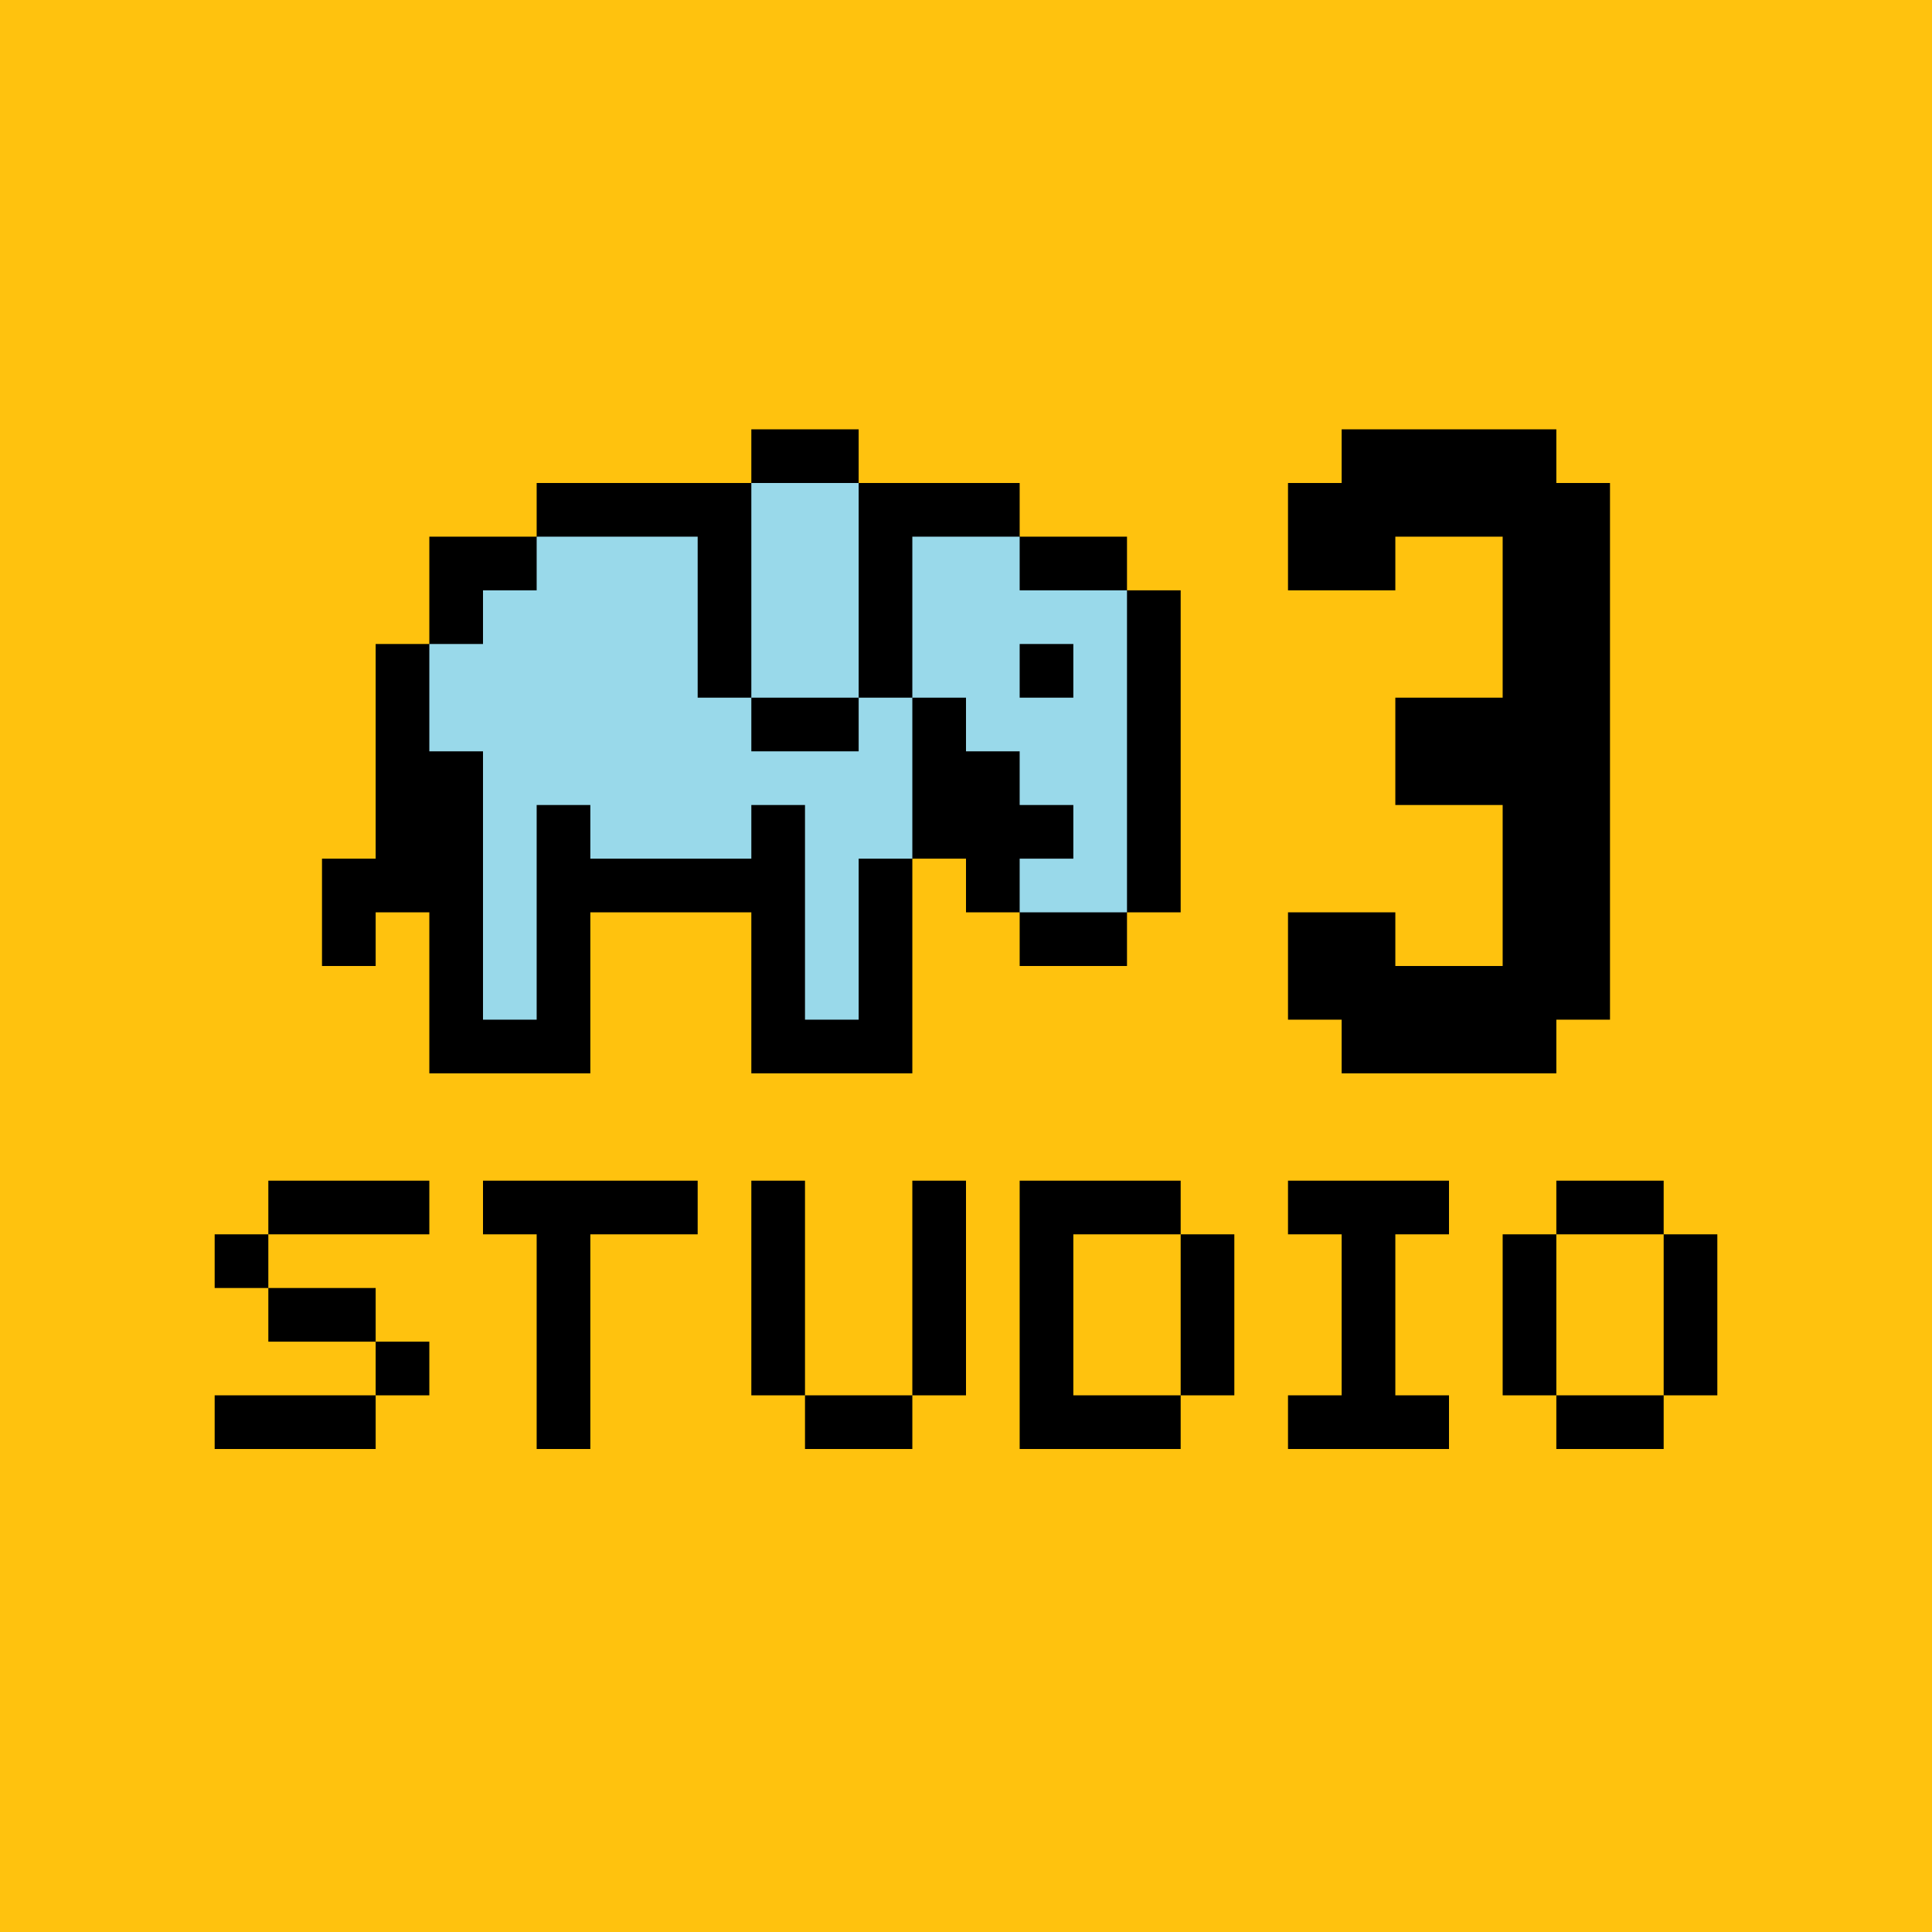
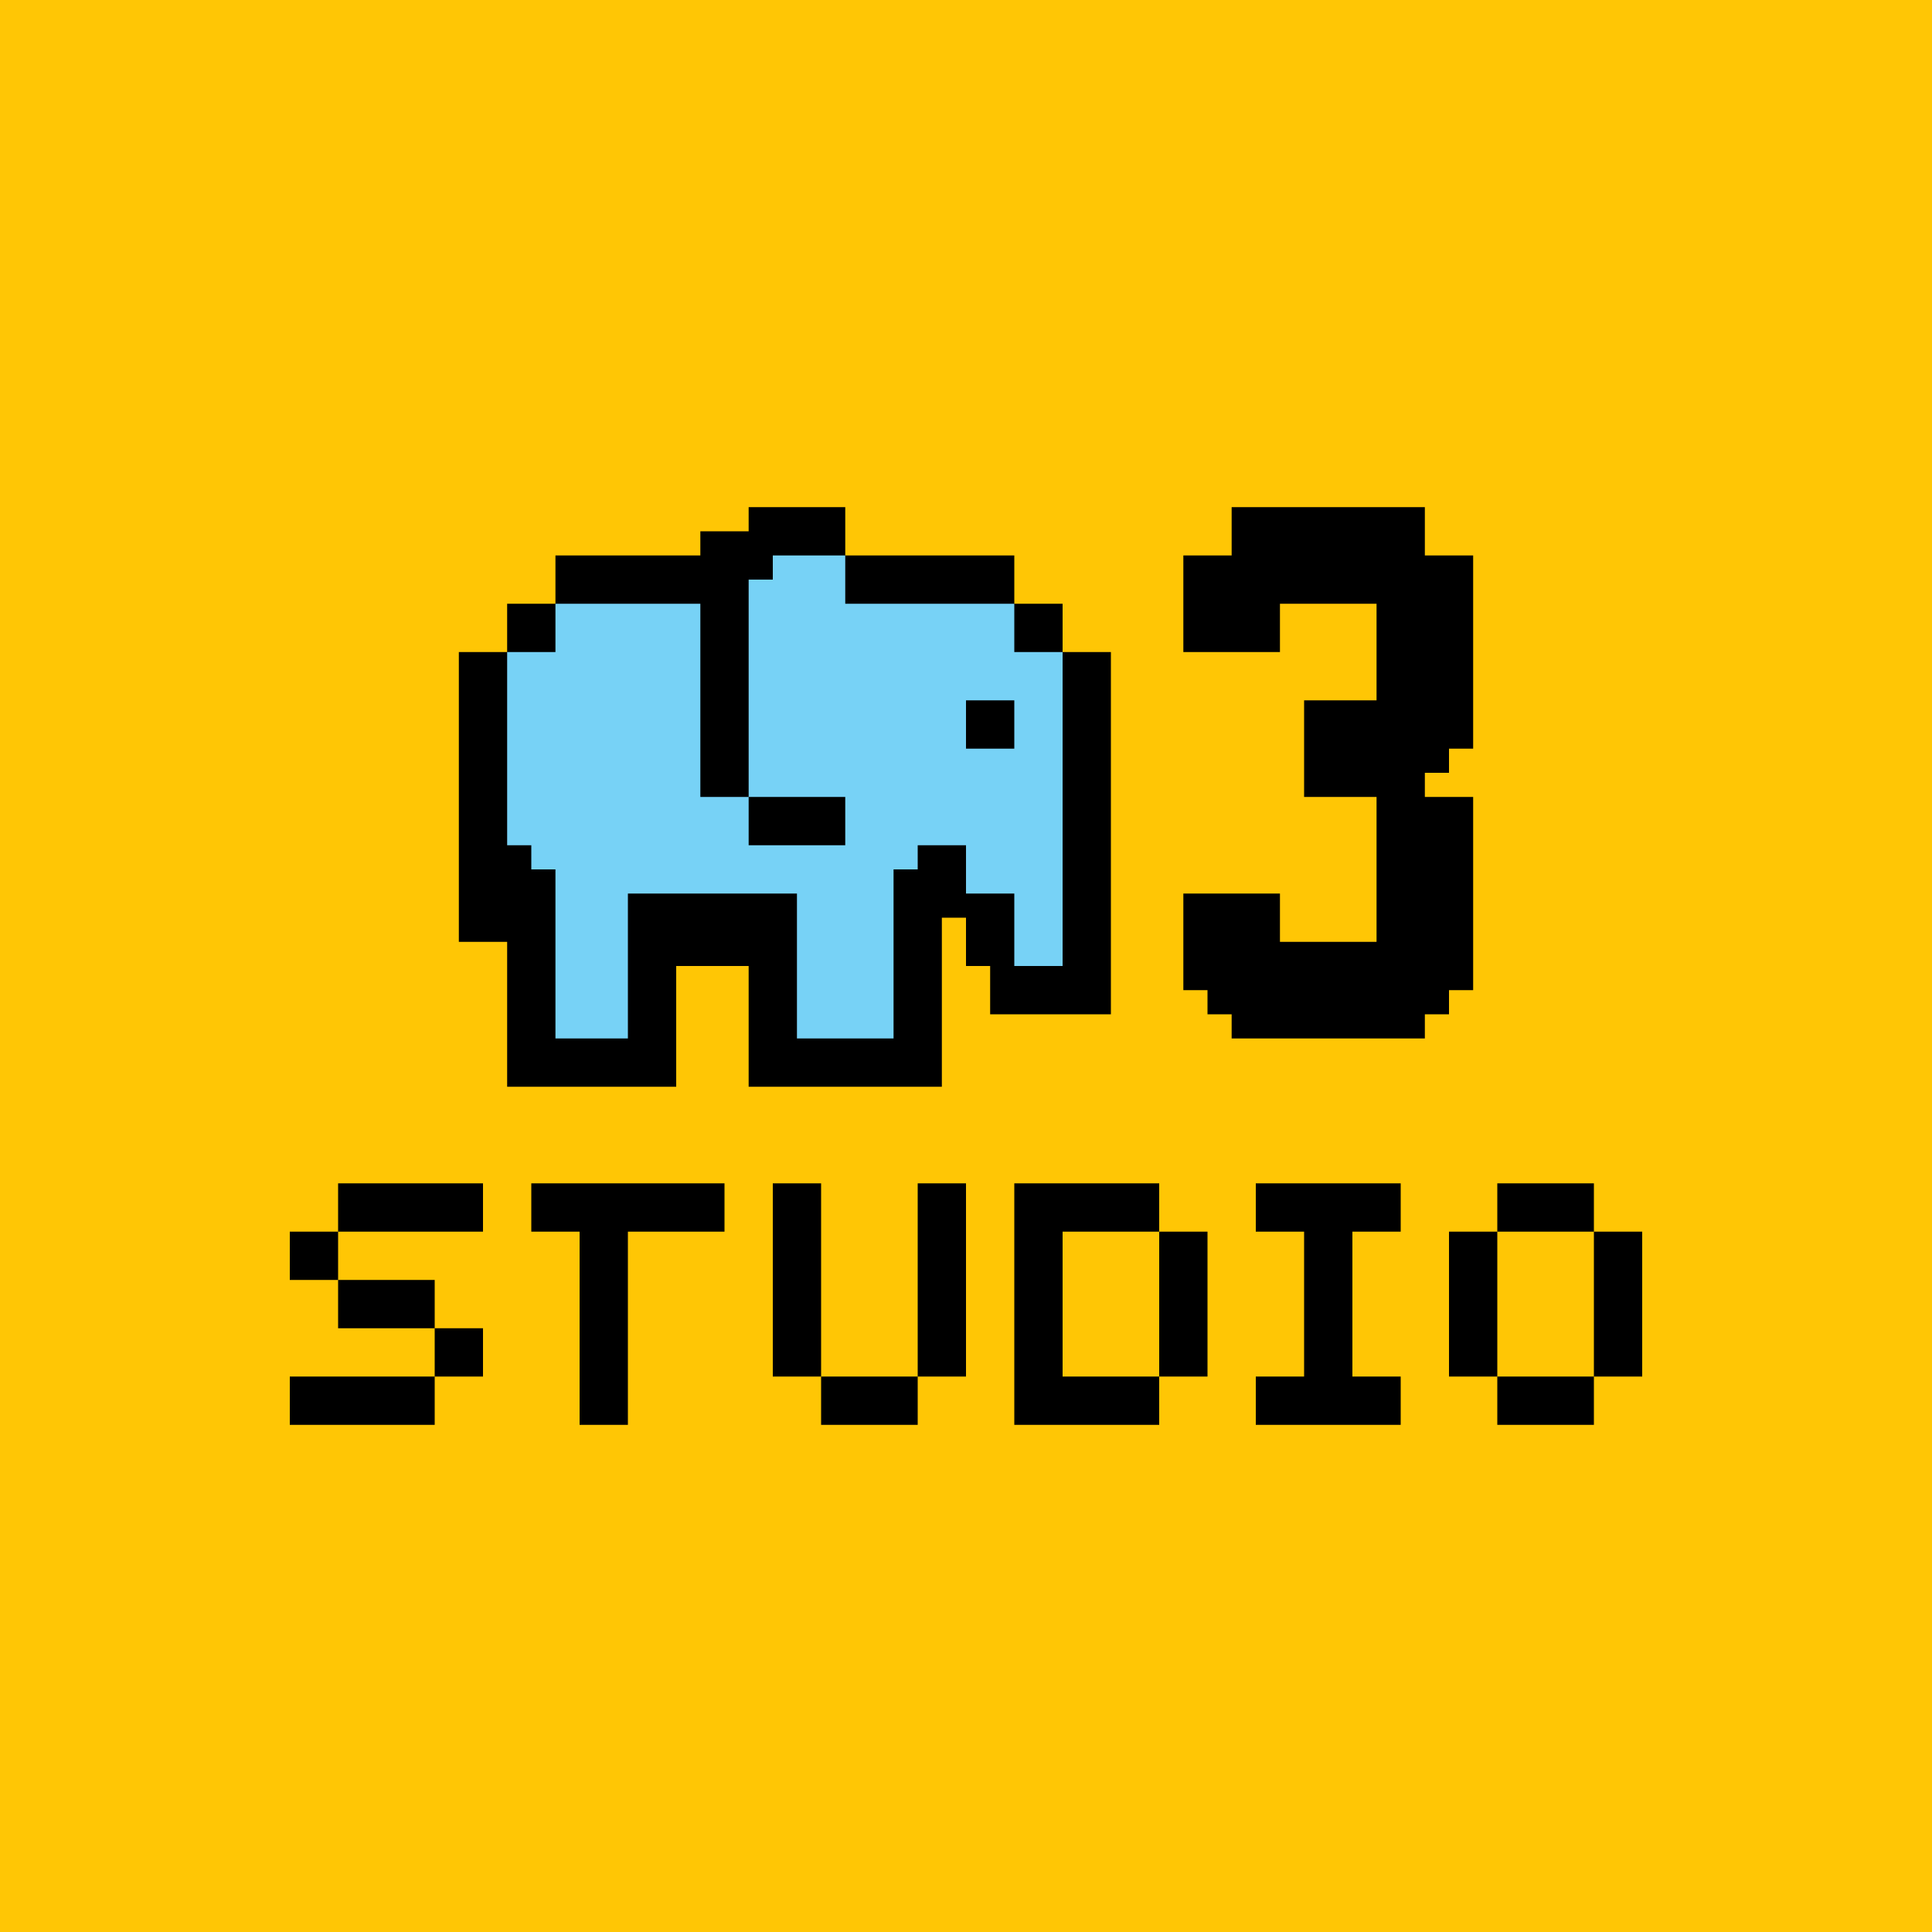
- <svg xmlns="http://www.w3.org/2000/svg" viewBox="0 0 36 36" role="img" aria-label="slon3studio">
-   <rect width="36" height="36" fill="#FFC20E" />
-   <path fill="#000000" d="M14 8h2v1h-2zM25 8h4v1h-4zM10 9h9v1h-9zM24 9h6v1h-6zM8 10h13v1h-13zM24 10h2v1h-2zM28 10h2v1h-2zM8 11h14v1h-14zM28 11h2v1h-2zM7 12h15v1h-15zM28 12h2v1h-2zM7 13h15v1h-15zM26 13h4v1h-4zM7 14h15v1h-15zM26 14h4v1h-4zM7 15h15v1h-15zM28 15h2v1h-2zM6 16h11v1h-11zM18 16h4v1h-4zM28 16h2v1h-2zM6 17h1v1h-1zM8 17h3v1h-3zM14 17h3v1h-3zM19 17h2v1h-2zM24 17h2v1h-2zM28 17h2v1h-2zM8 18h3v1h-3zM14 18h3v1h-3zM24 18h6v1h-6zM8 19h3v1h-3zM14 19h3v1h-3zM25 19h4v1h-4zM5 22h3v1h-3zM9 22h4v1h-4zM14 22h1v1h-1zM17 22h1v1h-1zM19 22h3v1h-3zM24 22h3v1h-3zM29 22h2v1h-2zM4 23h1v1h-1zM10 23h1v1h-1zM14 23h1v1h-1zM17 23h1v1h-1zM19 23h1v1h-1zM22 23h1v1h-1zM25 23h1v1h-1zM28 23h1v1h-1zM31 23h1v1h-1zM5 24h2v1h-2zM10 24h1v1h-1zM14 24h1v1h-1zM17 24h1v1h-1zM19 24h1v1h-1zM22 24h1v1h-1zM25 24h1v1h-1zM28 24h1v1h-1zM31 24h1v1h-1zM7 25h1v1h-1zM10 25h1v1h-1zM14 25h1v1h-1zM17 25h1v1h-1zM19 25h1v1h-1zM22 25h1v1h-1zM25 25h1v1h-1zM28 25h1v1h-1zM31 25h1v1h-1zM4 26h3v1h-3zM10 26h1v1h-1zM15 26h2v1h-2zM19 26h3v1h-3zM24 26h3v1h-3zM29 26h2v1h-2z" />
-   <path fill="#99D9EA" d="M14 9h2v1h-2zM10 10h3v1h-3zM14 10h2v1h-2zM17 10h2v1h-2zM9 11h4v1h-4zM14 11h2v1h-2zM17 11h4v1h-4zM8 12h5v1h-5zM14 12h2v1h-2zM17 12h2v1h-2zM20 12h1v1h-1zM8 13h6v1h-6zM16 13h1v1h-1zM18 13h3v1h-3zM9 14h8v1h-8zM19 14h2v1h-2zM9 15h1v1h-1zM11 15h3v1h-3zM15 15h2v1h-2zM20 15h1v1h-1zM9 16h1v1h-1zM15 16h1v1h-1zM19 16h2v1h-2zM9 17h1v1h-1zM15 17h1v1h-1zM9 18h1v1h-1zM15 18h1v1h-1z" />
+ <svg xmlns="http://www.w3.org/2000/svg" viewBox="0 0 80 80" role="img" aria-label="slon3studio">
+   <rect width="80" height="80" fill="#FFC605" />
+   <path fill="#000000" d="M31 21h4v1h-4zM51 21h8v1h-8zM29 22h6v1h-6zM51 22h8v1h-8zM23 23h19v1h-19zM49 23h12v1h-12zM23 24h19v1h-19zM49 24h12v1h-12zM21 25h23v1h-23zM49 25h4v1h-4zM57 25h4v1h-4zM21 26h23v1h-23zM49 26h4v1h-4zM57 26h4v1h-4zM19 27h27v1h-27zM57 27h4v1h-4zM19 28h27v1h-27zM57 28h4v1h-4zM19 29h27v1h-27zM54 29h7v1h-7zM19 30h27v1h-27zM54 30h7v1h-7zM19 31h27v1h-27zM54 31h6v1h-6zM19 32h27v1h-27zM54 32h5v1h-5zM19 33h27v1h-27zM57 33h4v1h-4zM19 34h27v1h-27zM57 34h4v1h-4zM19 35h27v1h-27zM57 35h4v1h-4zM19 36h27v1h-27zM57 36h4v1h-4zM19 37h27v1h-27zM49 37h4v1h-4zM57 37h4v1h-4zM19 38h20v1h-20zM40 38h6v1h-6zM49 38h4v1h-4zM57 38h4v1h-4zM21 39h18v1h-18zM40 39h6v1h-6zM49 39h12v1h-12zM21 40h7v1h-7zM31 40h8v1h-8zM41 40h5v1h-5zM49 40h12v1h-12zM21 41h7v1h-7zM31 41h8v1h-8zM41 41h5v1h-5zM50 41h10v1h-10zM21 42h7v1h-7zM31 42h8v1h-8zM51 42h8v1h-8zM21 43h7v1h-7zM31 43h8v1h-8zM21 44h7v1h-7zM31 44h8v1h-8zM14 49h6v1h-6zM22 49h8v1h-8zM32 49h2v1h-2zM38 49h2v1h-2zM42 49h6v1h-6zM52 49h6v1h-6zM62 49h4v1h-4zM14 50h6v1h-6zM22 50h8v1h-8zM32 50h2v1h-2zM38 50h2v1h-2zM42 50h6v1h-6zM52 50h6v1h-6zM62 50h4v1h-4zM12 51h2v1h-2zM24 51h2v1h-2zM32 51h2v1h-2zM38 51h2v1h-2zM42 51h2v1h-2zM48 51h2v1h-2zM54 51h2v1h-2zM60 51h2v1h-2zM66 51h2v1h-2zM12 52h2v1h-2zM24 52h2v1h-2zM32 52h2v1h-2zM38 52h2v1h-2zM42 52h2v1h-2zM48 52h2v1h-2zM54 52h2v1h-2zM60 52h2v1h-2zM66 52h2v1h-2zM14 53h4v1h-4zM24 53h2v1h-2zM32 53h2v1h-2zM38 53h2v1h-2zM42 53h2v1h-2zM48 53h2v1h-2zM54 53h2v1h-2zM60 53h2v1h-2zM66 53h2v1h-2zM14 54h4v1h-4zM24 54h2v1h-2zM32 54h2v1h-2zM38 54h2v1h-2zM42 54h2v1h-2zM48 54h2v1h-2zM54 54h2v1h-2zM60 54h2v1h-2zM66 54h2v1h-2zM18 55h2v1h-2zM24 55h2v1h-2zM32 55h2v1h-2zM38 55h2v1h-2zM42 55h2v1h-2zM48 55h2v1h-2zM54 55h2v1h-2zM60 55h2v1h-2zM66 55h2v1h-2zM18 56h2v1h-2zM24 56h2v1h-2zM32 56h2v1h-2zM38 56h2v1h-2zM42 56h2v1h-2zM48 56h2v1h-2zM54 56h2v1h-2zM60 56h2v1h-2zM66 56h2v1h-2zM12 57h6v1h-6zM24 57h2v1h-2zM34 57h4v1h-4zM42 57h6v1h-6zM52 57h6v1h-6zM62 57h4v1h-4zM12 58h6v1h-6zM24 58h2v1h-2zM34 58h4v1h-4zM42 58h6v1h-6zM52 58h6v1h-6zM62 58h4v1h-4z" />
+   <path fill="#77D2F6" d="M32 23h3v1h-3zM31 24h4v1h-4zM23 25h6v1h-6zM31 25h11v1h-11zM23 26h6v1h-6zM31 26h11v1h-11zM21 27h8v1h-8zM31 27h13v1h-13zM21 28h8v1h-8zM31 28h13v1h-13zM21 29h8v1h-8zM31 29h9v1h-9zM42 29h2v1h-2zM21 30h8v1h-8zM31 30h9v1h-9zM42 30h2v1h-2zM21 31h8v1h-8zM31 31h13v1h-13zM21 32h8v1h-8zM31 32h13v1h-13zM21 33h10v1h-10zM35 33h9v1h-9zM21 34h10v1h-10zM35 34h9v1h-9zM22 35h16v1h-16zM40 35h4v1h-4zM23 36h14v1h-14zM40 36h4v1h-4zM23 37h3v1h-3zM33 37h4v1h-4zM42 37h2v1h-2zM23 38h3v1h-3zM33 38h4v1h-4zM42 38h2v1h-2zM23 39h3v1h-3zM33 39h4v1h-4zM42 39h2v1h-2zM23 40h3v1h-3zM33 40h4v1h-4zM23 41h3v1h-3zM33 41h4v1h-4zM23 42h3v1h-3zM33 42h4v1h-4z" />
</svg>
